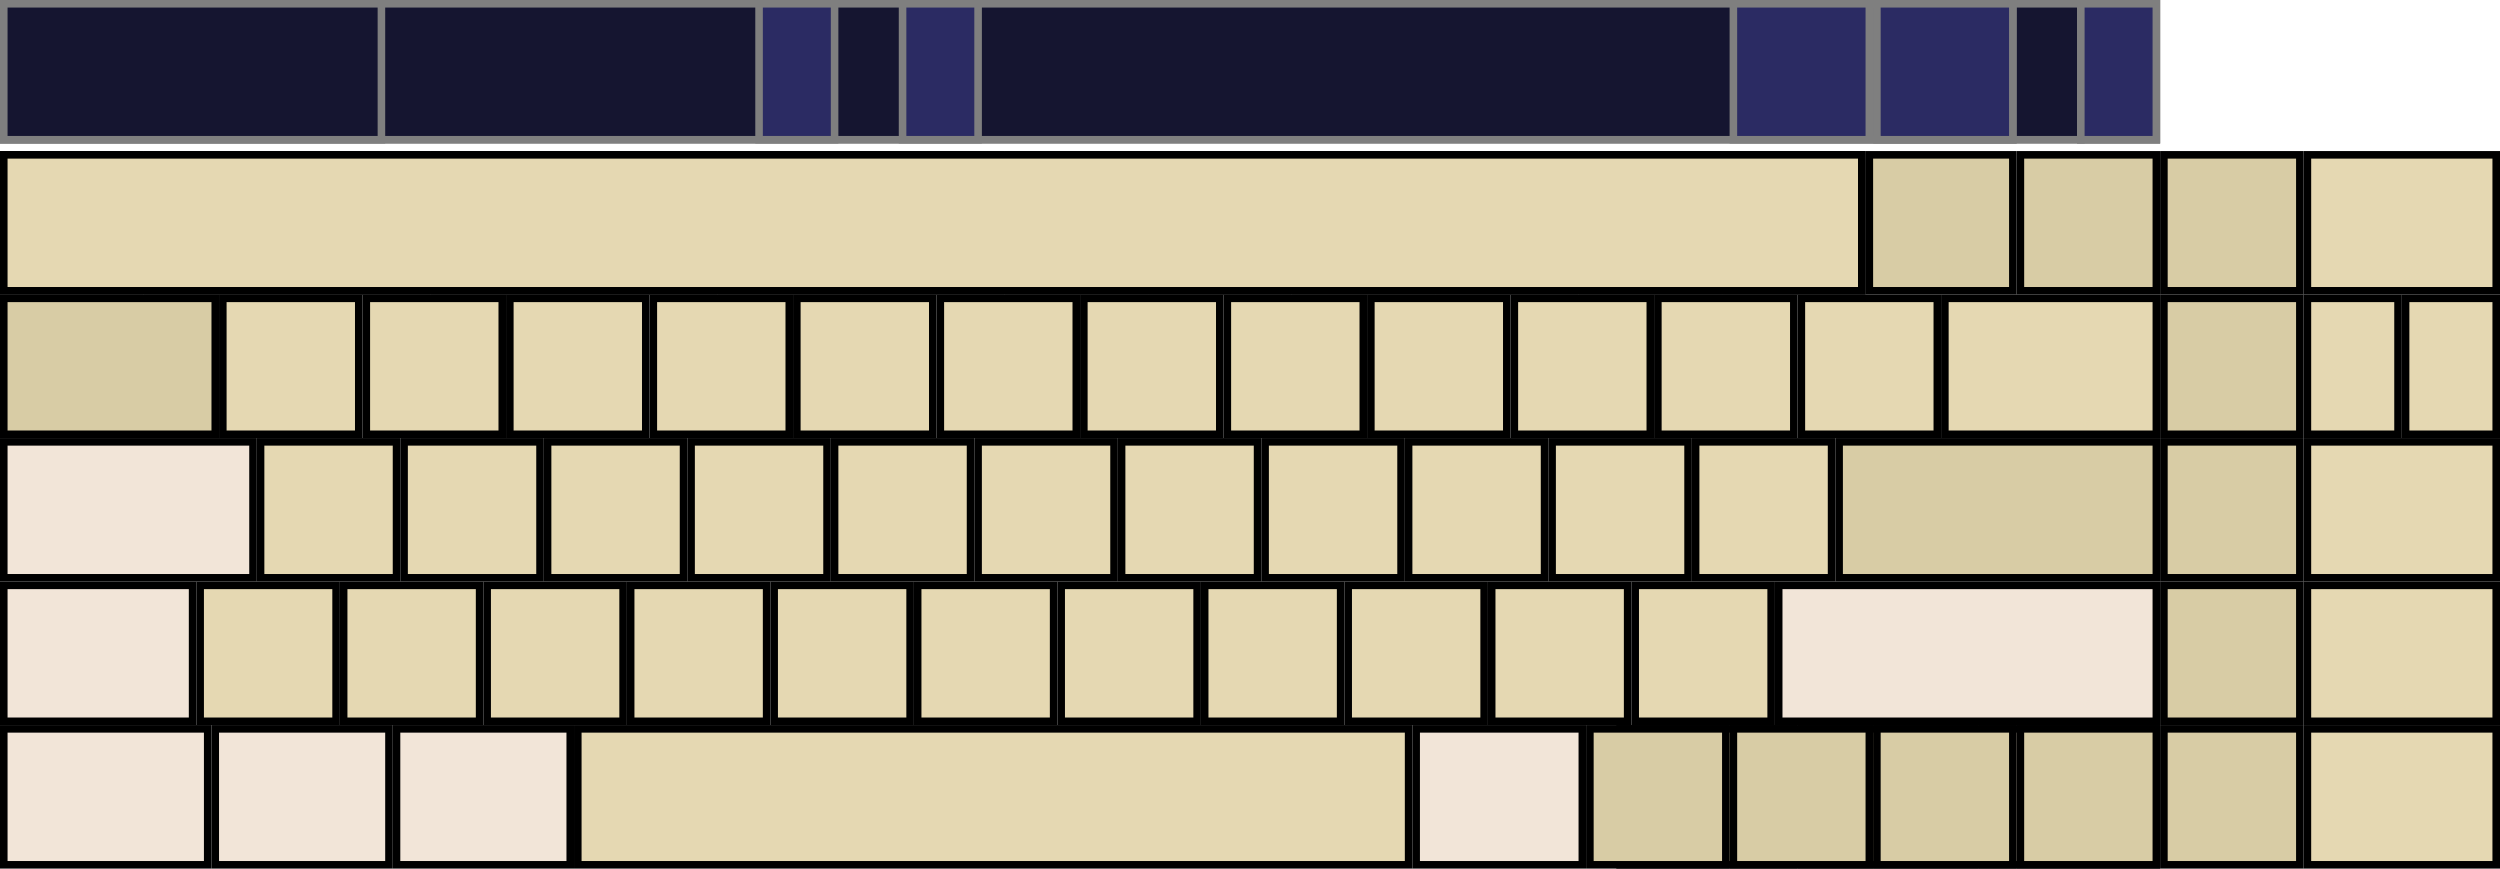
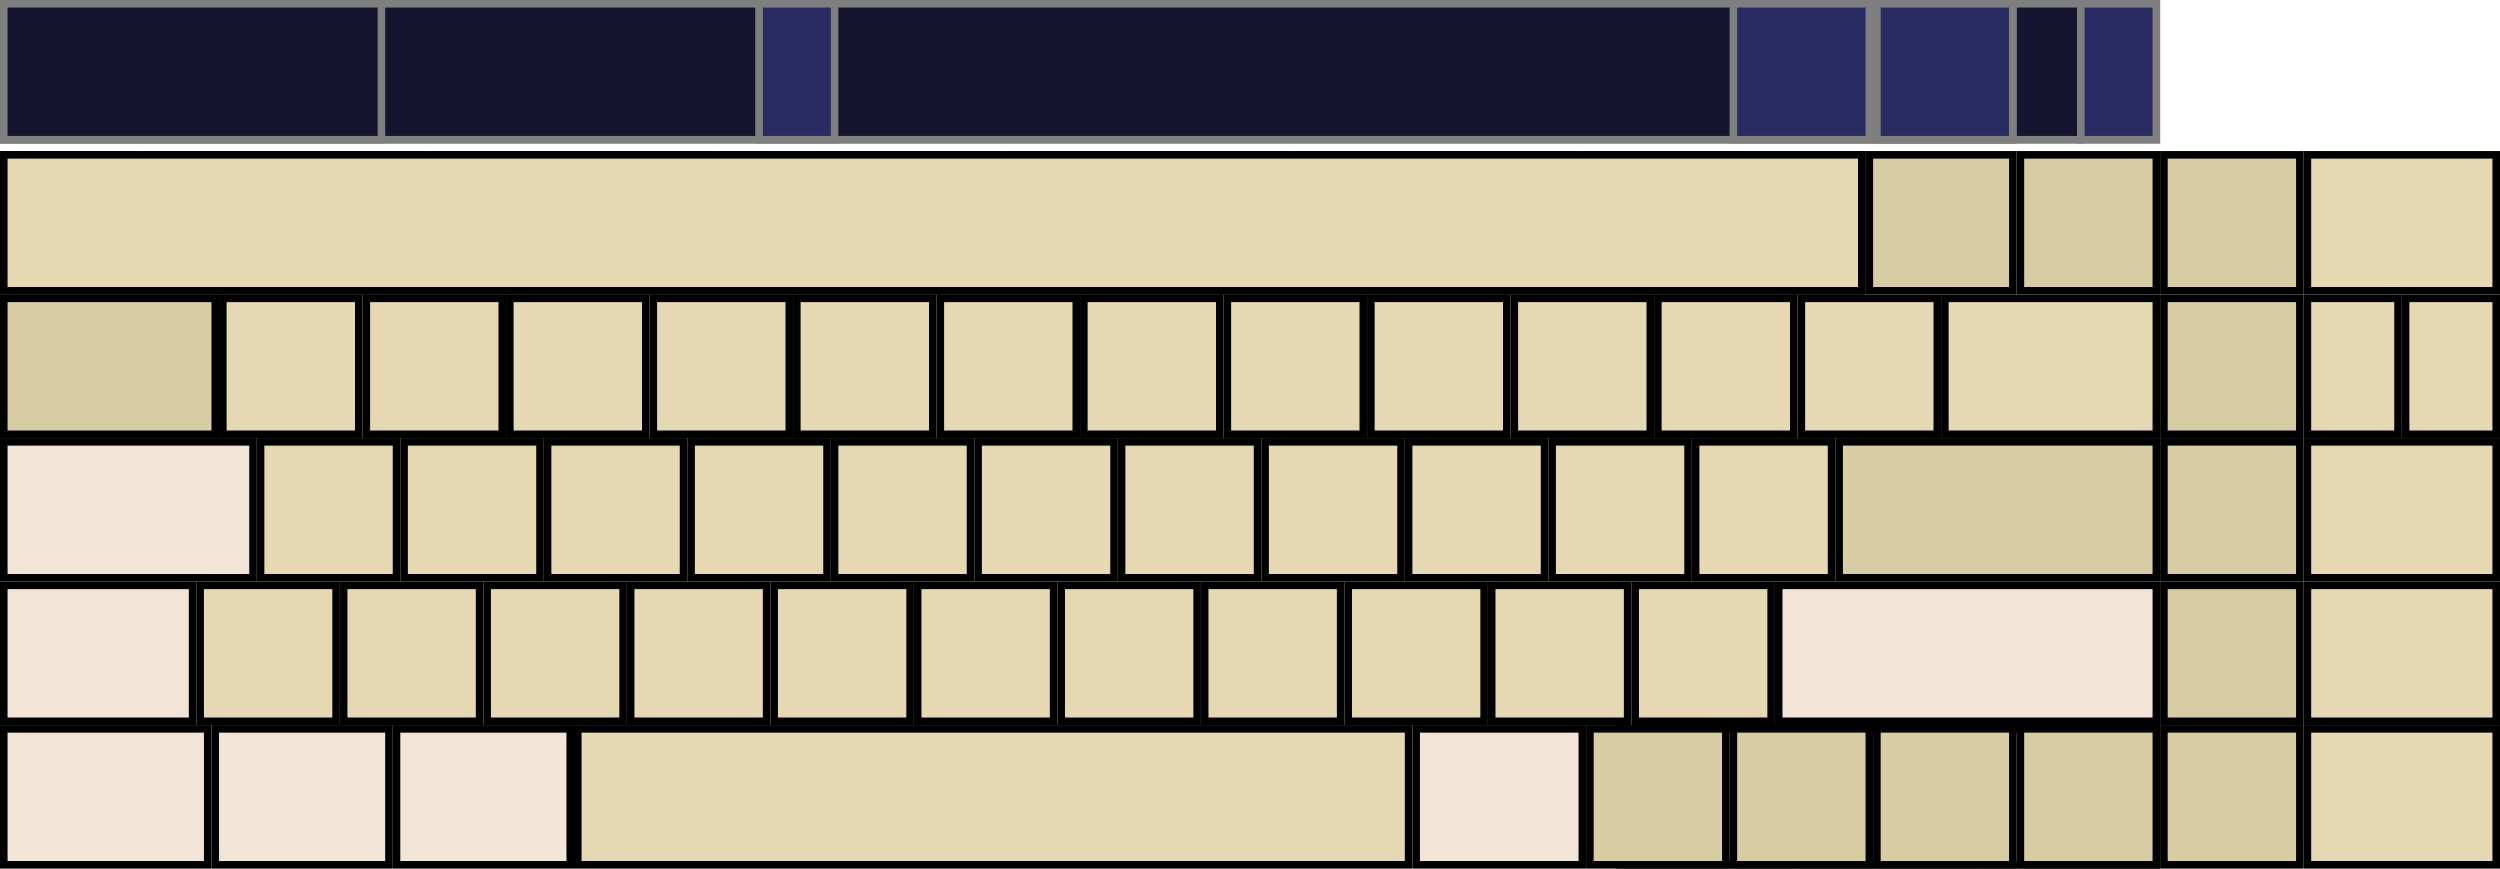
<svg xmlns="http://www.w3.org/2000/svg" id="svg2" height="115" width="331" version="1.0">
  <defs id="defs90" />
  <rect id="wordlistbar" height="18" width="285" y="0.5" x="0.5" style="fill:#151530;stroke:#7f7f7f;stroke-width:1" />
  <rect id="wordlistbg" height="18" width="275" y="0.5" x="0.5" style="fill:#151530;stroke:#7f7f7f;stroke-width:1" />
  <rect id="word" height="18" width="50" y="0.5" x="0.5" style="fill:#151530;stroke:#7f7f7f;stroke-width:1" />
  <rect id="punctuation" height="18" width="18" y="0.5" x="229.5" style="fill:#2b2b63;stroke:#7f7f7f" />
  <rect id="stealthmode" height="18" width="18" y="0.5" x="248.5" style="fill:#2b2b63;stroke:#7f7f7f" />
  <rect id="learnmode" height="18" width="18" y="0.5" x="248.5" style="fill:#2b2b63;stroke:#7f7f7f" />
  <rect id="expand-corrections" height="18" width="10" y="0.5" x="100.5" style="fill:#2b2b63;stroke:#7f7f7f" />
-   <rect id="expand-predictions" height="18" width="10" y="0.5" x="119.5" style="fill:#2b2b63;stroke:#7f7f7f" />
-   <rect id="close-corrections" height="18" width="10" y="0.5" x="275.5" style="fill:#2b2b63;stroke:#7f7f7f" />
  <rect id="dictionaries" height="18" width="10" y="0.5" x="275.5" style="fill:#2b2b63;stroke:#7f7f7f" />
  <rect id="AB01" style="fill:#e5d8b2;stroke:#000000" height="18" width="18" y="77.5" x="45.5" />
  <rect id="AE02" style="fill:#e5d8b2;stroke:#000000" height="18" width="18" y="20.5" x="38.5" />
  <rect id="AE03" style="fill:#e5d8b2;stroke:#000000" height="18" width="18" y="20.5" x="57.5" />
  <rect id="AD09" style="fill:#e5d8b2;stroke:#000000" height="18" width="18" y="39.5" x="181.5" />
  <rect id="AE01" style="fill:#e5d8b2;stroke:#000000" height="18" width="18" y="20.5" x="19.5" />
  <rect id="AE06" style="fill:#e5d8b2;stroke:#000000" height="18" width="18" y="20.5" x="114.5" />
  <rect id="AE07" style="fill:#e5d8b2;stroke:#000000" height="18" width="18" y="20.5" x="133.5" />
  <rect id="AE04" style="fill:#e5d8b2;stroke:#000000" height="18" width="18" y="20.5" x="76.5" />
  <rect id="AE05" style="fill:#e5d8b2;stroke:#000000" height="18" width="18" y="20.5" x="95.5" />
  <rect id="AD03" style="fill:#e5d8b2;stroke:#000000" height="18" width="18" y="39.5" x="67.5" />
  <rect id="AD02" style="fill:#e5d8b2;stroke:#000000" height="18" width="18" y="39.5" x="48.5" />
  <rect id="AD01" style="fill:#e5d8b2;stroke:#000000" height="18" width="18" y="39.5" x="29.5" />
  <rect id="AE09" style="fill:#e5d8b2;stroke:#000000" height="18" width="18" y="20.5" x="171.5" />
  <rect id="AD07" style="fill:#e5d8b2;stroke:#000000" height="18" width="18" y="39.5" x="143.5" />
  <rect id="AD06" style="fill:#e5d8b2;stroke:#000000" height="18" width="18" y="39.5" x="124.5" />
  <rect id="AD05" style="fill:#e5d8b2;stroke:#000000" height="18" width="18" y="39.5" x="105.5" />
  <rect id="AD04" style="fill:#e5d8b2;stroke:#000000" height="18" width="18" y="39.5" x="86.5" />
  <rect id="AB10" style="fill:#e5d8b2;stroke:#000000" height="18" width="18" y="77.5" x="216.5" />
  <rect id="AC11" style="fill:#e5d8b2;stroke:#000000" height="18" width="18" y="58.5" x="224.5" />
  <rect id="AC10" style="fill:#e5d8b2;stroke:#000000" height="18" width="18" y="58.5" x="205.5" />
  <rect id="TLDE" style="fill:#e5d8b2;stroke:#000000" height="18" width="18" y="20.5" x="0.5" />
  <rect id="LSGT" style="fill:#e5d8b2;stroke:#000000" height="18" width="18" y="77.5" x="26.5" />
  <rect id="BKSL" style="fill:#e5d8b2;stroke:#000000" height="18" width="28" y="39.5" x="257.5" />
  <rect id="AD10" style="fill:#e5d8b2;stroke:#000000" height="18" width="18" y="39.5" x="200.5" />
  <rect id="AD11" style="fill:#e5d8b2;stroke:#000000" height="18" width="18" y="39.5" x="219.5" />
  <rect id="AD12" style="fill:#e5d8b2;stroke:#000000" height="18" width="18" y="39.5" x="238.5" />
  <rect id="AB08" style="fill:#e5d8b2;stroke:#000000" height="18" width="18" y="77.5" x="178.5" />
  <rect id="AE11" style="fill:#e5d8b2;stroke:#000000" height="18" width="18" y="20.5" x="209.5" />
  <rect id="AE10" style="fill:#e5d8b2;stroke:#000000" height="18" width="18" y="20.5" x="190.5" />
  <rect id="AE12" style="fill:#e5d8b2;stroke:#000000" height="18" width="18" y="20.5" x="228.5" />
  <rect id="AC04" style="fill:#e5d8b2;stroke:#000000" height="18" width="18" y="58.5" x="91.5" />
  <rect id="AC05" style="fill:#e5d8b2;stroke:#000000" height="18" width="18" y="58.5" x="110.5" />
  <rect id="AC06" style="fill:#e5d8b2;stroke:#000000" height="18" width="18" y="58.5" x="129.5" />
  <rect id="AC07" style="fill:#e5d8b2;stroke:#000000" height="18" width="18" y="58.5" x="148.5" />
  <rect id="AB09" style="fill:#e5d8b2;stroke:#000000" height="18" width="18" y="77.5" x="197.5" />
  <rect id="AC01" style="fill:#e5d8b2;stroke:#000000" height="18" width="18" y="58.5" x="34.5" />
  <rect id="AC02" style="fill:#e5d8b2;stroke:#000000" height="18" width="18" y="58.5" x="53.5" />
  <rect id="AC03" style="fill:#e5d8b2;stroke:#000000" height="18" width="18" y="58.5" x="72.5" />
  <rect id="AB05" style="fill:#e5d8b2;stroke:#000000" height="18" width="18" y="77.5" x="121.5" />
  <rect id="AB04" style="fill:#e5d8b2;stroke:#000000" height="18" width="18" y="77.5" x="102.5" />
  <rect id="AE08" style="fill:#e5d8b2;stroke:#000000" height="18" width="18" y="20.5" x="152.5" />
  <rect id="AB06" style="fill:#e5d8b2;stroke:#000000" height="18" width="18" y="77.5" x="140.5" />
  <rect id="AC08" style="fill:#e5d8b2;stroke:#000000" height="18" width="18" y="58.5" x="167.5" />
  <rect id="AC09" style="fill:#e5d8b2;stroke:#000000" height="18" width="18" y="58.5" x="186.5" />
  <rect id="AB03" style="fill:#e5d8b2;stroke:#000000" height="18" width="18" y="77.5" x="83.5" />
  <rect id="AB02" style="fill:#e5d8b2;stroke:#000000" height="18" width="18" y="77.5" x="64.5" />
  <rect id="AD08" style="fill:#e5d8b2;stroke:#000000" height="18" width="18" y="39.5" x="162.5" />
  <rect id="AB07" style="fill:#e5d8b2;stroke:#000000" height="18" width="18" y="77.5" x="159.5" />
  <rect id="RCTL" style="fill:#f2e5d8;stroke:#000000" height="18" width="23" y="96.5" x="262.5" />
  <rect id="LCTL" style="fill:#f2e5d8;stroke:#000000" height="18" width="27" y="96.5" x="0.5" />
  <rect id="LALT" style="fill:#f2e5d8;stroke:#000000" height="18" width="23" y="96.5" x="52.5" />
  <rect id="MENU" style="fill:#d8cca5;stroke:#000000" height="18" width="23" y="96.5" x="238.5" />
  <rect id="RWIN" style="fill:#d8cca5;stroke:#000000" height="18" width="23" y="96.5" x="214.5" />
  <rect id="LWIN" style="fill:#f2e5d8;stroke:#000000" height="18" width="23" y="96.5" x="28.5" />
  <rect id="BKSP" style="fill:#d8cca5;stroke:#000000" height="18" width="19" y="20.5" x="247.5" />
  <rect id="DELE" style="fill:#d8cca5;stroke:#000000" height="18" width="18" y="20.5" x="267.5" />
  <rect id="TAB" style="fill:#d8cca5;stroke:#000000" height="18" width="28" y="39.5" x="0.5" />
  <rect id="CAPS" style="fill:#f2e5d8;stroke:#000000" height="18" width="33" y="58.5" x="0.5" />
  <rect id="RTRN" style="fill:#d8cca5;stroke:#000000" height="18" width="42" y="58.5" x="243.5" />
  <rect id="LFSH" style="fill:#f2e5d8;stroke:#000000" height="18" width="25" y="77.5" x="0.5" />
  <rect id="RTSH" style="fill:#f2e5d8;stroke:#000000" height="18" width="50" y="77.5" x="235.5" />
  <rect id="SPCE" style="fill:#e5d8b2;stroke:#000000" height="18" width="110" y="96.5" x="76.5" />
  <rect id="RALT" style="fill:#f2e5d8;stroke:#000000" height="18" width="22" y="96.5" x="187.5" />
  <rect id="LEFT" style="fill:#d8cca5;stroke:#000000" height="18" width="18" y="96.5" x="210.5" />
  <rect id="RGHT" style="fill:#d8cca5;stroke:#000000" height="18" width="18" y="96.5" x="229.5" />
  <rect id="UP" style="fill:#d8cca5;stroke:#000000" height="18" width="18" y="96.5" x="248.5" />
  <rect id="DOWN" style="fill:#d8cca5;stroke:#000000" height="18" width="18" y="96.5" x="267.5" />
  <rect id="middleclick" style="fill:#d8cca5;stroke:#000000" height="18" width="18" y="20.5" x="286.5" />
  <rect id="secondaryclick" style="fill:#d8cca5;stroke:#000000" height="18" width="18" y="39.5" x="286.5" />
  <rect id="doubleclick" style="fill:#d8cca5;stroke:#000000" height="18" width="18" y="58.5" x="286.5" />
  <rect id="dragclick" style="fill:#d8cca5;stroke:#000000" height="18" width="18" y="77.5" x="286.5" />
  <rect id="hoverclick" style="fill:#d8cca5;stroke:#000000" height="18" width="18" y="96.5" x="286.5" />
  <rect id="hide" style="fill:#e5d8b2;stroke:#000000" height="18" width="25" y="20.5" x="305.5" />
  <rect id="showclick" style="fill:#e5d8b2;stroke:#000000" height="18" width="12" y="39.5" x="305.5" />
  <rect id="move" style="fill:#e5d8b2;stroke:#000000" height="18" width="12" y="39.5" x="318.5" />
  <rect id="layer0" style="fill:#e5d8b2;stroke:#000000" height="18" width="25" y="58.5" x="305.5" />
  <rect id="layer1" style="fill:#e5d8b2;stroke:#000000" height="18" width="25" y="77.5" x="305.5" />
  <rect id="layer2" style="fill:#e5d8b2;stroke:#000000" height="18" width="25" y="96.5" x="305.5" />
  <rect id="inputline" style="fill:#e5d8b2;stroke:#000000;stroke-width:1" height="18" width="246" y="20.5" x="0.5" />
</svg>
